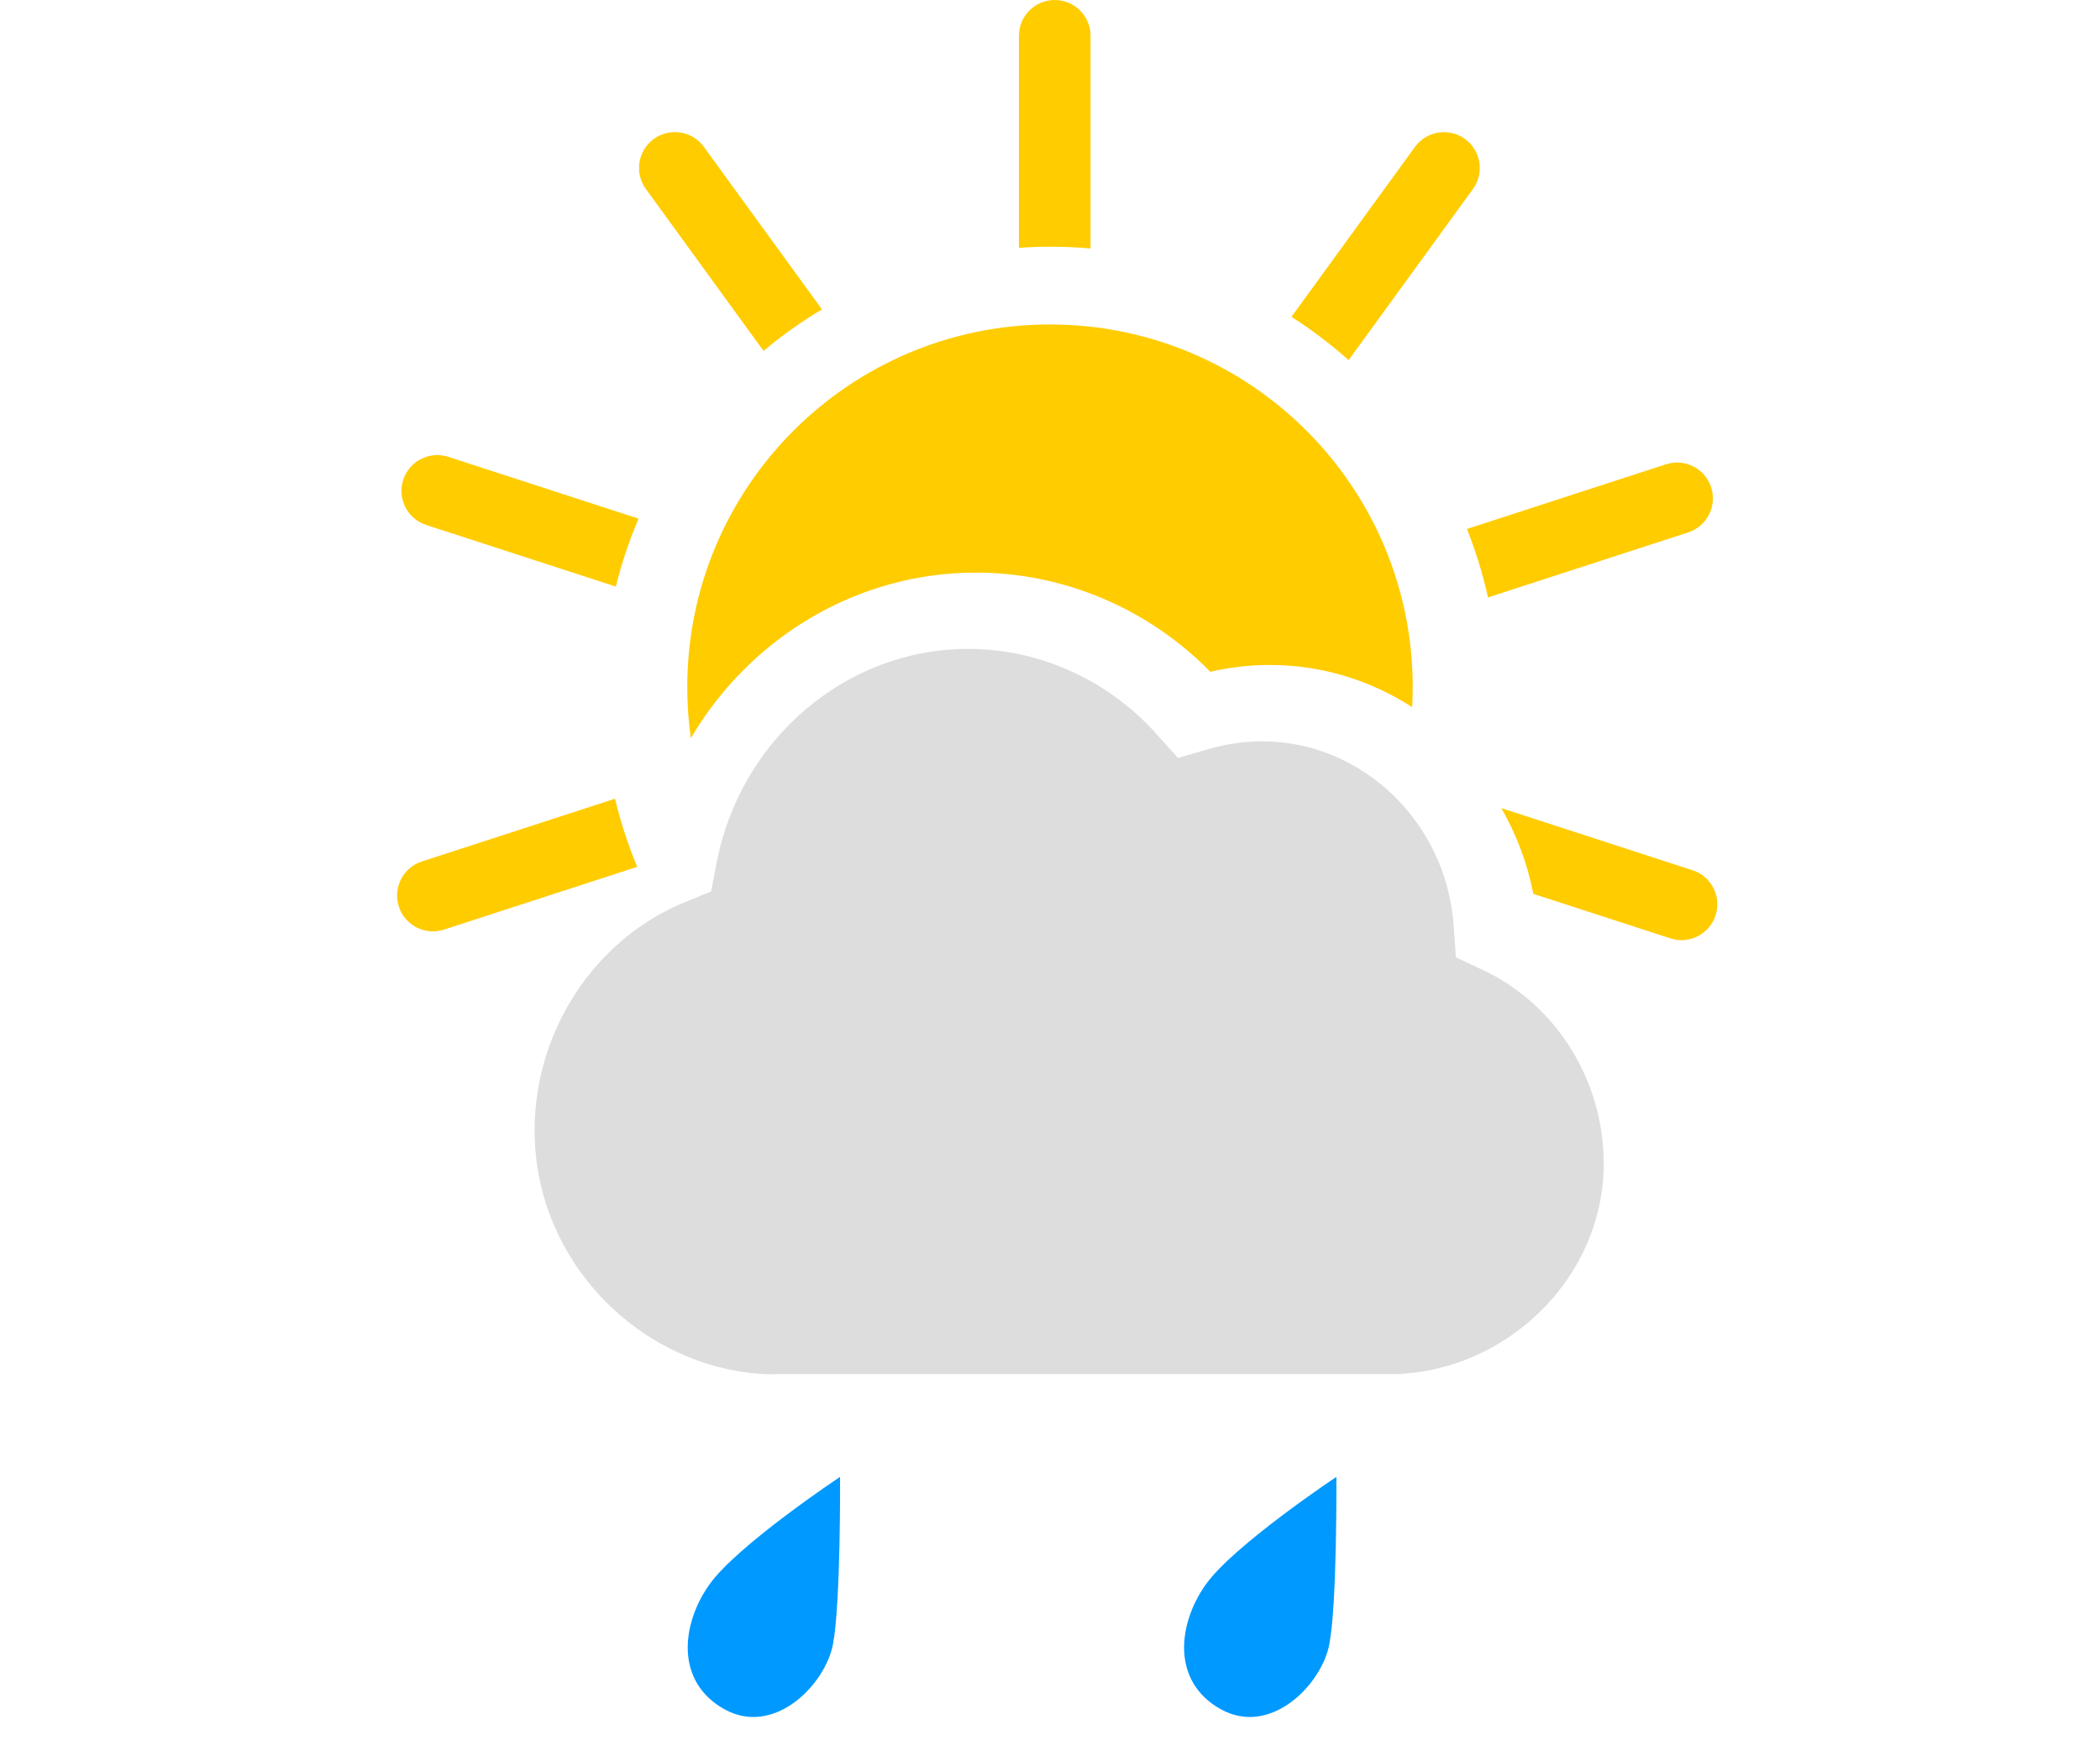
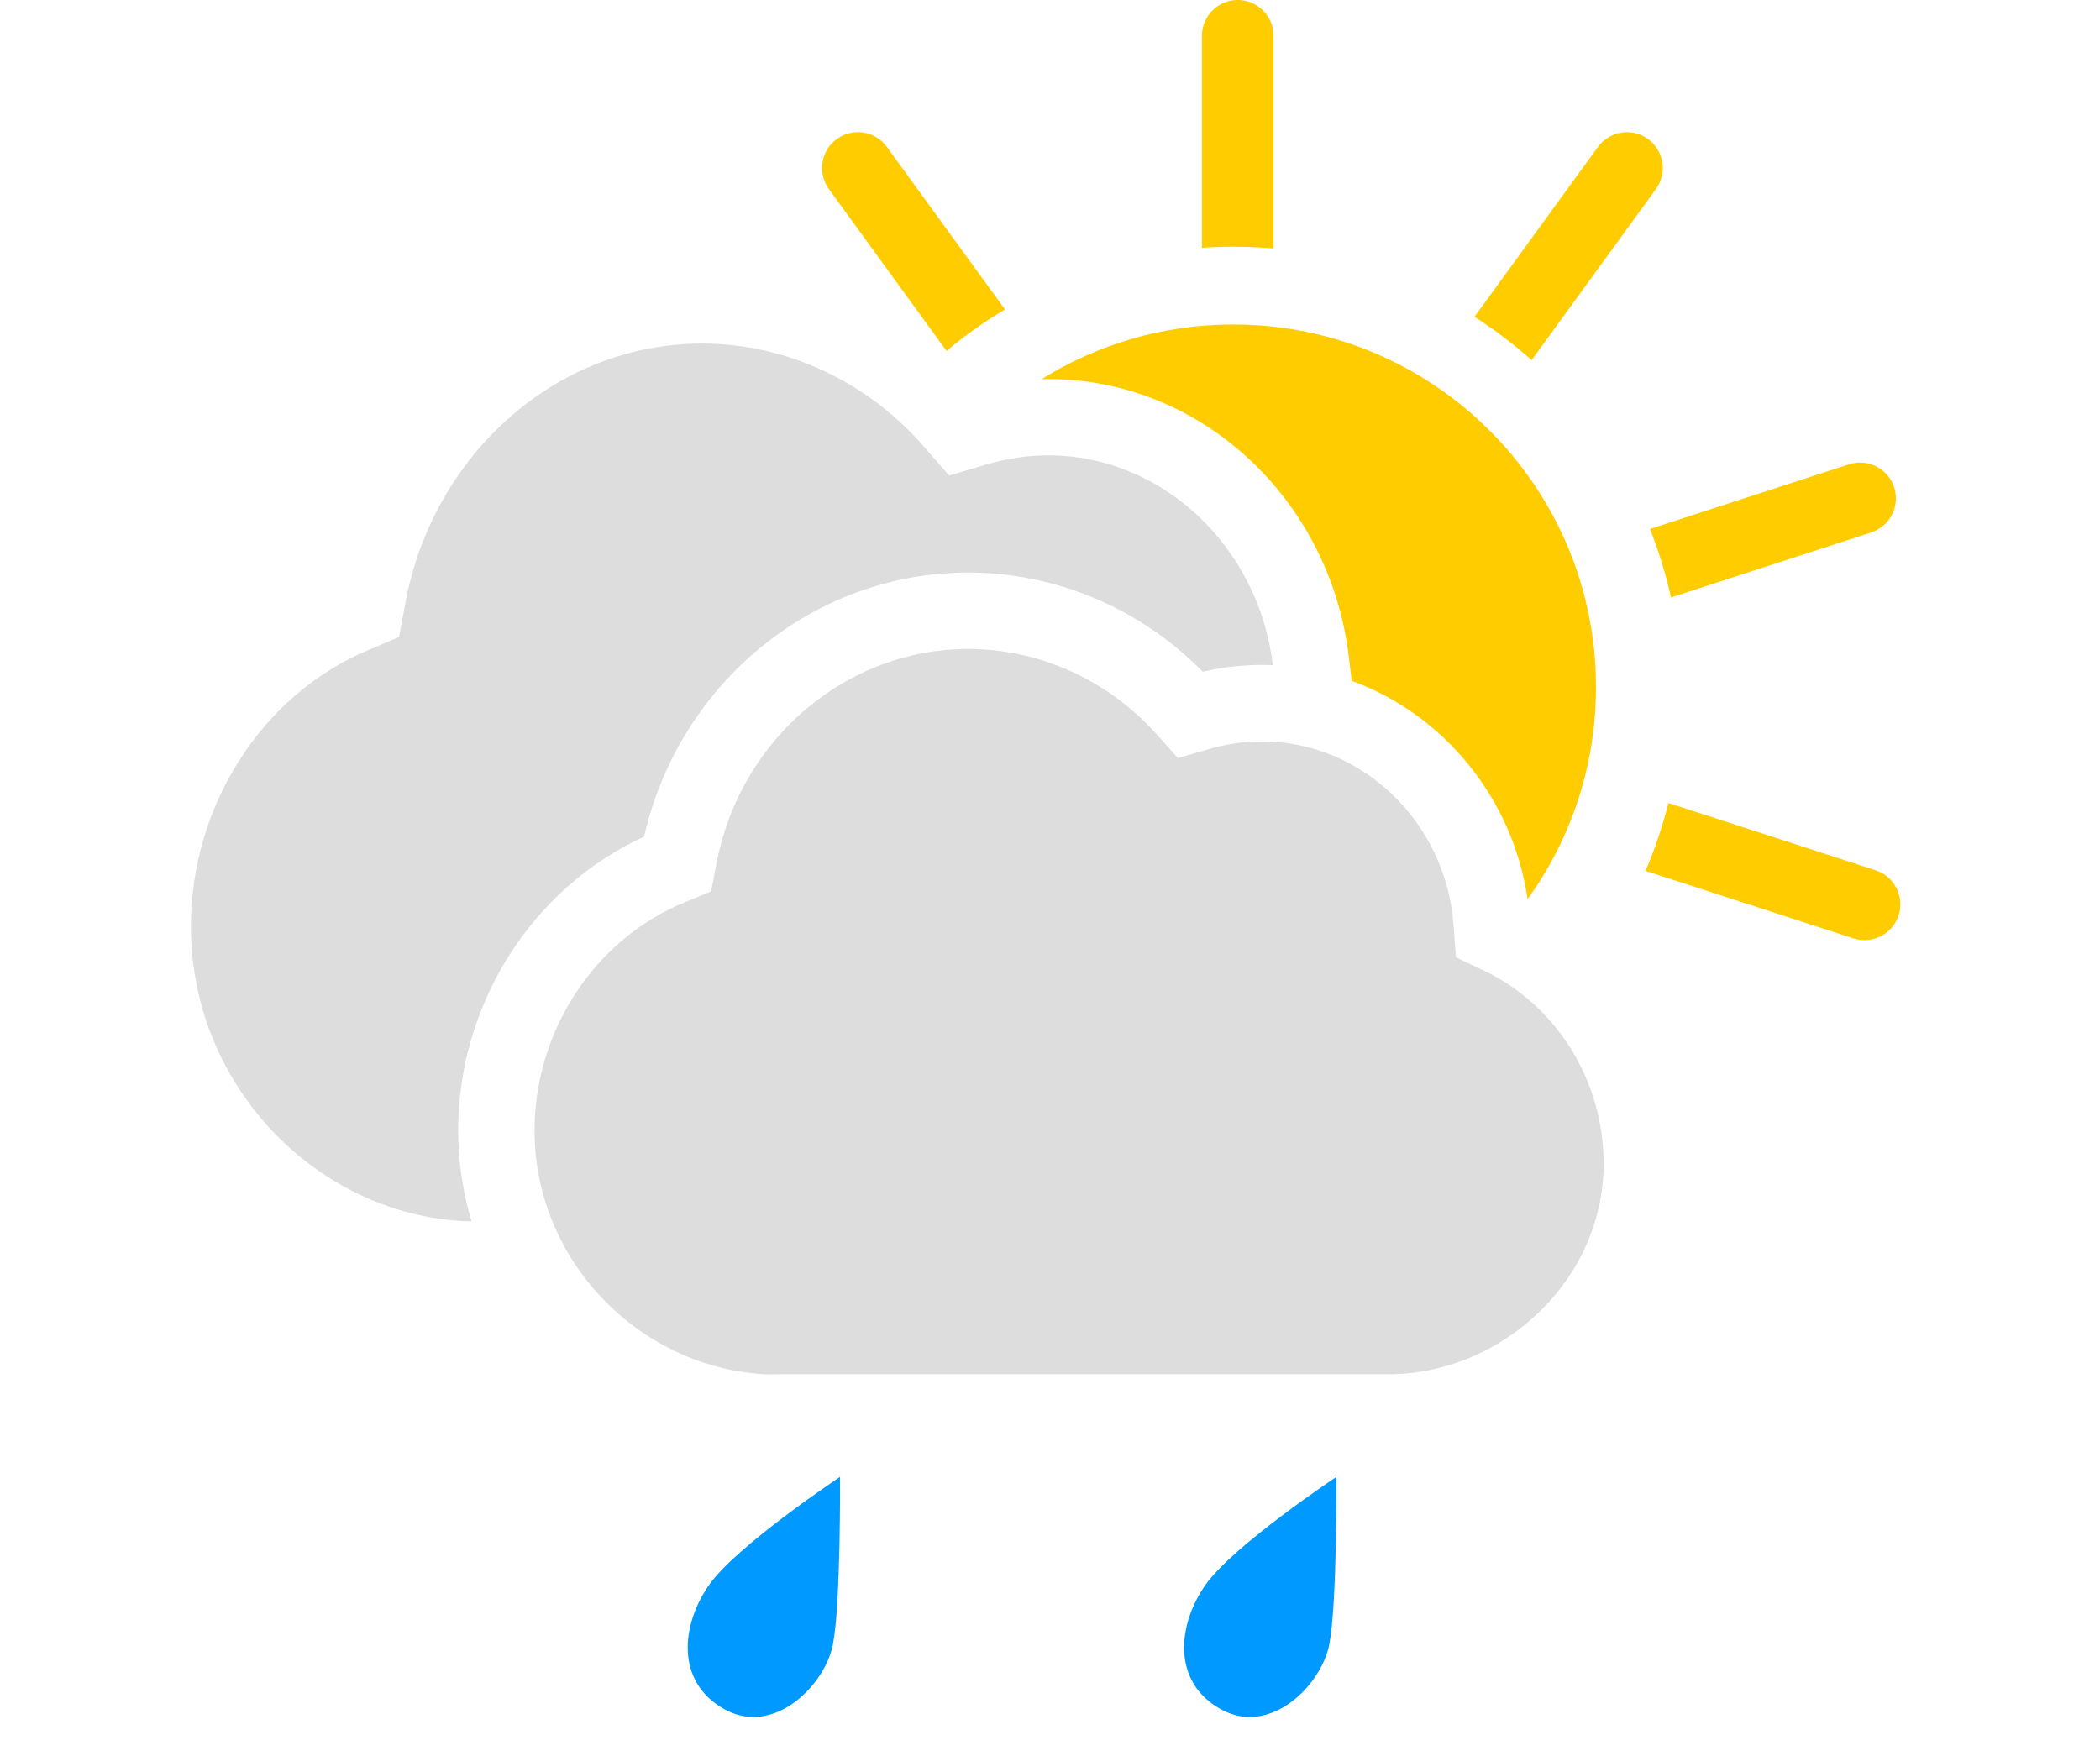
<svg xmlns="http://www.w3.org/2000/svg" height="46" viewbox="0 0 55 46" width="55">
  <g fill="none" fill-rule="evenodd">
-     <g fill="#fc0" transform="translate(10)">
-       <path d="m16.686 6.492v-5.554c0-.518.42-.938.938-.938.518 0 .938.42.938.938v5.571c-.344-.03-.692-.046-1.044-.046-.28 0-.558.01-.833.029zm7.138 1.808 3.234-4.451c.305-.419.892-.512 1.311-.208s.512.892.208 1.311l-3.256 4.482c-.467-.416-.967-.795-1.496-1.134zm4.597 5.557 5.213-1.694c.493-.16 1.022.11 1.182.603.16.493-.11 1.022-.603 1.182l-5.242 1.703c-.136-.618-.322-1.217-.551-1.794zm.898 7.313 5.01 1.628c.493.16.763.69.603 1.182-.16.493-.69.763-1.182.603l-3.592-1.167c-.156-.805-.444-1.562-.838-2.246zm-22.631 1.539-5.06 1.644c-.493.16-1.022-.11-1.182-.603s.11-1.022.603-1.182l5.059-1.644c.147.615.342 1.211.581 1.785zm-.558-7.342-4.967-1.614c-.493-.16-.763-.69-.603-1.182.16-.493.69-.763 1.182-.603l4.983 1.619c-.244.571-.444 1.166-.596 1.78zm3.866-6.176-3.08-4.24c-.305-.419-.212-1.006.208-1.311s1.006-.212 1.311.208l3.093 4.257c-.54.321-1.052.685-1.531 1.086z" fill-rule="nonzero" />
-       <path d="m8.093 19.336c-.061-.436-.093-.882-.093-1.336 0-5.247 4.253-9.5 9.5-9.5s9.5 4.253 9.5 9.5c0 .176-.005.351-.014.525-1.085-.7-2.366-1.105-3.733-1.105-.519 0-1.039.06-1.553.178-1.625-1.655-3.84-2.598-6.143-2.598-3.122 0-5.921 1.716-7.463 4.336z" />
+     <g fill="#fc0" transform="translate(21)">
+       <path d="m10.479 6.492v-5.554c0-.518.42-.938.938-.938s.938.42.938.938v5.571c-.344-.03-.692-.046-1.044-.046-.28 0-.558.01-.833.029zm7.138 1.808 3.234-4.451c.305-.419.892-.512 1.311-.208.419.305.512.892.208 1.311l-3.256 4.482c-.467-.416-.967-.795-1.496-1.134zm4.597 5.557 5.213-1.694c.493-.16 1.022.11 1.182.603.16.493-.11 1.022-.603 1.182l-5.242 1.703c-.136-.618-.322-1.217-.551-1.794zm.481 7.178 5.427 1.763c.493.16.763.69.603 1.182-.16.493-.69.763-1.182.603l-5.446-1.769c.245-.571.446-1.165.599-1.779zm-18.906-11.843-3.08-4.24c-.305-.419-.212-1.006.208-1.311s1.006-.212 1.311.208l3.093 4.257c-.54.321-1.052.685-1.531 1.086z" fill-rule="nonzero" />
+       <path d="m19.007 23.556c1.128-1.562 1.793-3.481 1.793-5.556 0-5.247-4.253-9.5-9.5-9.5-1.842 0-3.561.524-5.017 1.431.057-.001.114-.002.172-.002 4.008 0 7.372 3.155 7.868 7.256l.079.65c2.401.878 4.216 3.06 4.606 5.72z" />
    </g>
-     <path d="m38.131 25.078-.06-.839c-.193-2.702-2.397-4.819-5.019-4.819-.462 0-.931.068-1.392.202l-.809.234-.571-.637c-1.267-1.411-3.061-2.22-4.923-2.22-3.188 0-5.959 2.352-6.586 5.593l-.146.759-.697.287c-2.349.963-3.927 3.365-3.927 5.975 0 3.415 2.737 6.188 6 6.385.083.005.208.005.377 0h15.988c.066 0.0.111 0.0.135 0 2.916-.058 5.5-2.488 5.5-5.518 0-2.163-1.228-4.145-3.131-5.053z" fill="#ddd" />
+     <path d="m12.35 31.998c-3.965-.093-7.35-3.496-7.35-7.728 0-3.161 1.86-6.067 4.629-7.233l.821-.347.172-.919c.739-3.924 4.005-6.771 7.762-6.771 2.195 0 4.309.979 5.802 2.687l.674.771.954-.284c.544-.162 1.096-.245 1.641-.245 2.983 0 5.507 2.388 5.883 5.496-.095-.004-.19-.006-.285-.006-.519 0-1.039.06-1.553.178-1.625-1.655-3.84-2.598-6.143-2.598-4.06 0-7.573 2.901-8.488 6.919-2.938 1.347-4.869 4.391-4.869 7.696 0 .827.123 1.627.35 2.383zm25.781-6.92.738.351c1.903.907 3.131 2.89 3.131 5.053 0 3.068-2.676 5.518-5.635 5.518h-.365-15.623c-.169.005-.294.005-.377 0-3.263-.197-6-2.97-6-6.385 0-2.611 1.578-5.012 3.927-5.975l.697-.287.146-.759c.627-3.242 3.399-5.593 6.586-5.593 1.862 0 3.656.809 4.923 2.22l.571.637.809-.234c.462-.134.93-.202 1.392-.202 2.621 0 4.825 2.117 5.019 4.819z" fill="#ddd" />
    <g fill="#09f">
      <path d="m4.818 4.067c-.205 1.079-1.55 2.434-2.847 1.709s-1.124-2.235-.392-3.266 3.422-2.82 3.422-2.82.021 3.297-.184 4.376z" transform="translate(17 39)" />
      <path d="m4.818 4.067c-.205 1.079-1.55 2.434-2.847 1.709s-1.124-2.235-.392-3.266 3.422-2.82 3.422-2.82.021 3.297-.184 4.376z" transform="translate(30 39)" />
    </g>
  </g>
</svg>
